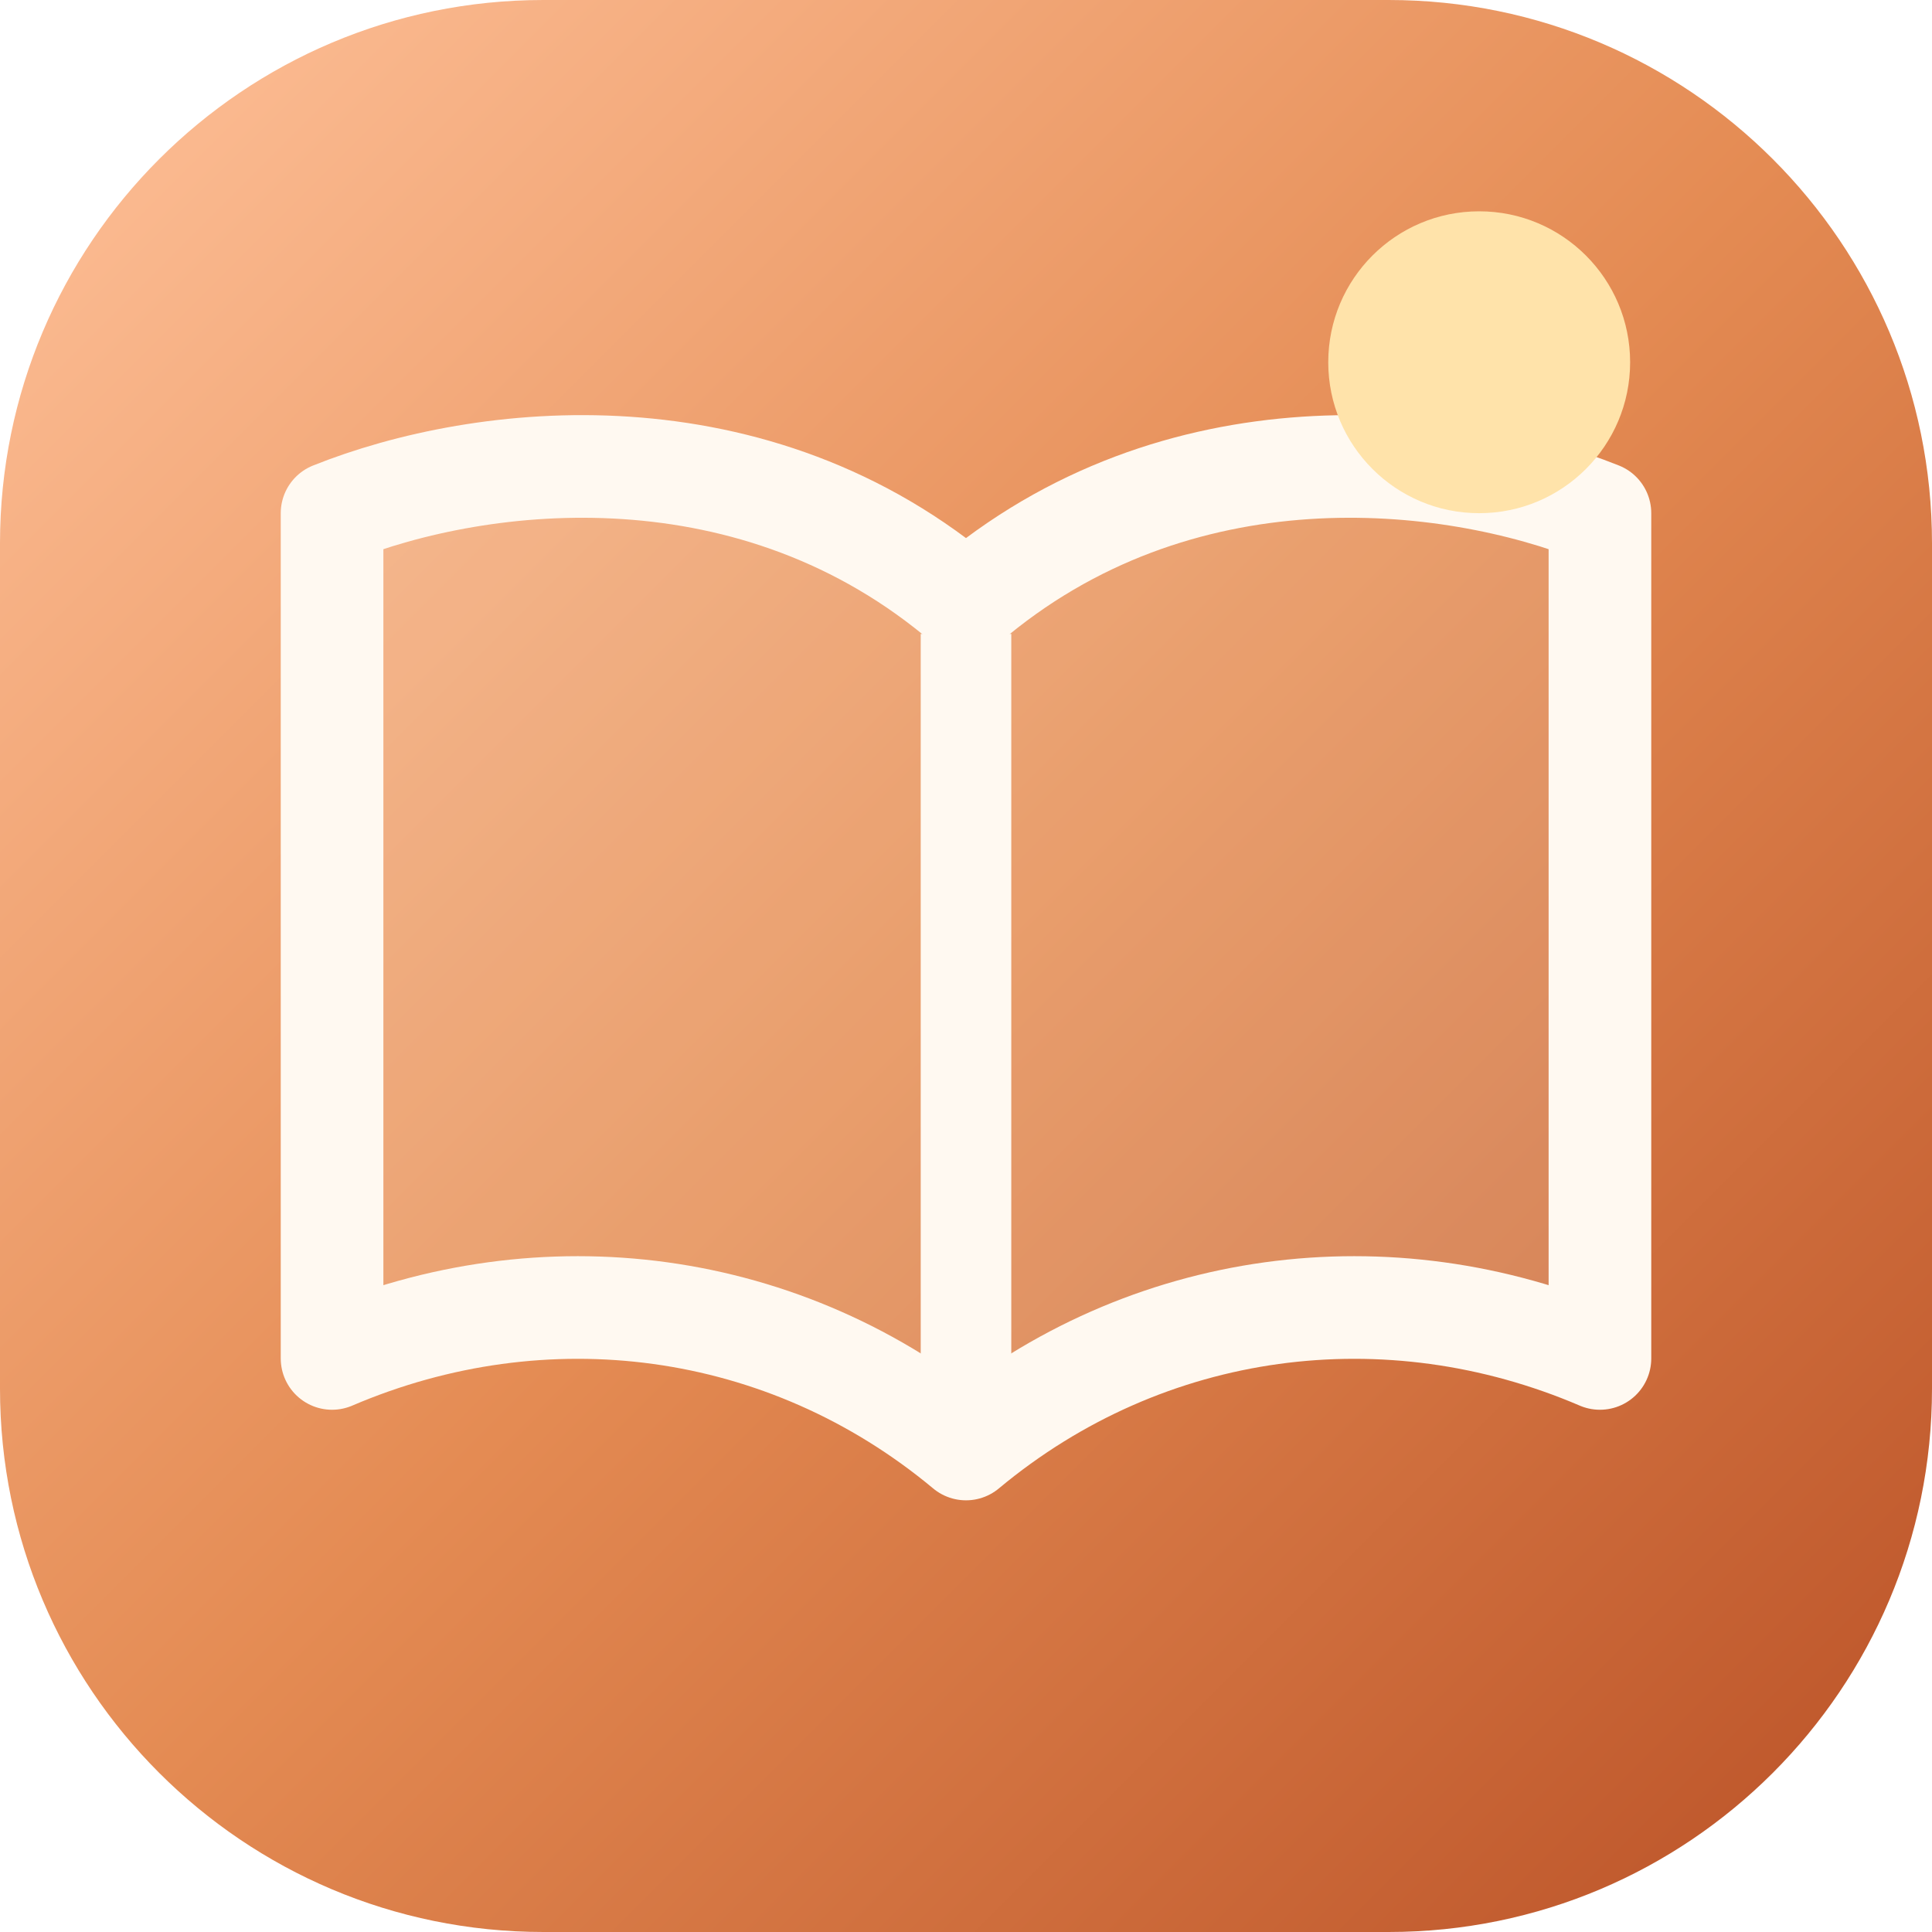
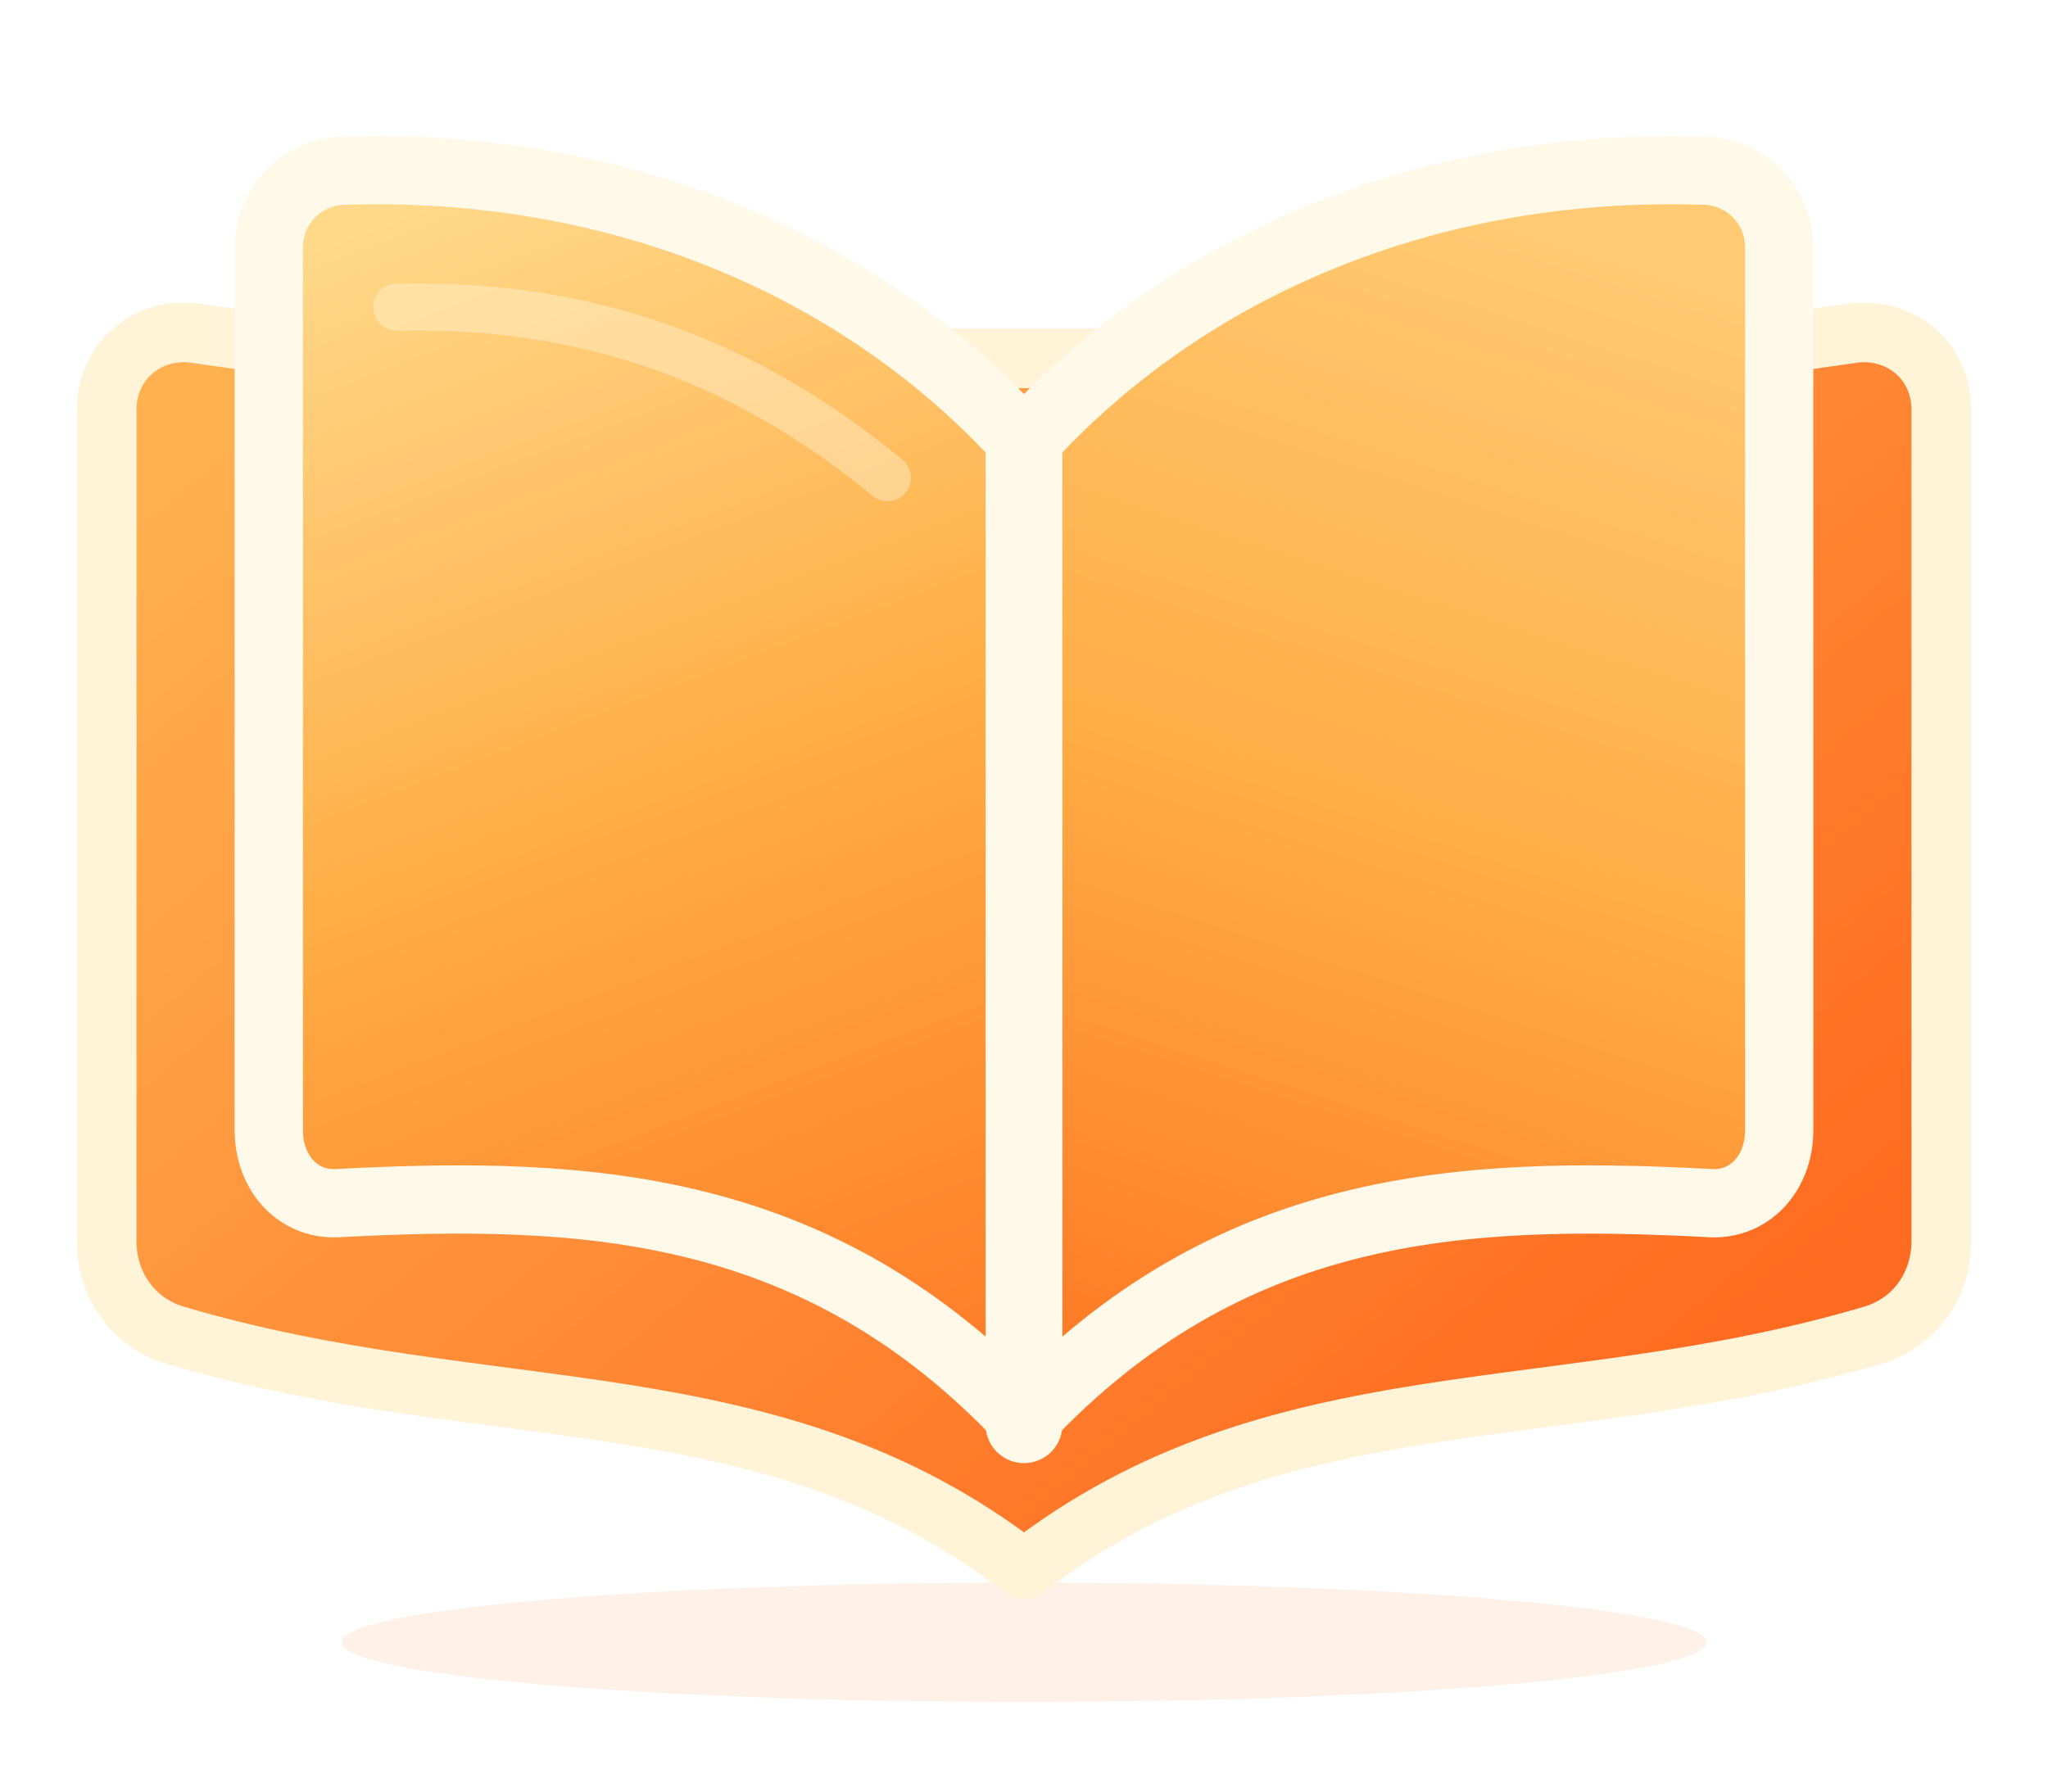
- <svg xmlns="http://www.w3.org/2000/svg" width="64" height="64" viewBox="0 0 64 64">
+ <svg xmlns="http://www.w3.org/2000/svg" width="48" height="42" viewBox="0 0 48 42" fill="none">
  <defs>
-     <linearGradient id="orange" x1="0" y1="0" x2="1" y2="1">
-       <stop stop-color="#FFC29B" />
-       <stop offset=".5" stop-color="#E48B53" />
-       <stop offset="1" stop-color="#B95026" />
+     <linearGradient id="cover" x1="8" y1="8" x2="33" y2="38" gradientUnits="userSpaceOnUse">
+       <stop stop-color="#ffb04f" />
+       <stop offset="1" stop-color="#ff6b20" />
+     </linearGradient>
+     <linearGradient id="left" x1="12" y1="4" x2="23" y2="33" gradientUnits="userSpaceOnUse">
+       <stop stop-color="#ffd88a" />
+       <stop offset=".48" stop-color="#ffad45" />
+       <stop offset="1" stop-color="#ff7926" />
+     </linearGradient>
+     <linearGradient id="right" x1="35" y1="5" x2="26" y2="33" gradientUnits="userSpaceOnUse">
+       <stop stop-color="#ffca72" />
+       <stop offset=".5" stop-color="#ffac45" />
+       <stop offset="1" stop-color="#ff7724" />
    </linearGradient>
  </defs>
-   <rect width="64" height="64" rx="18" fill="url(#orange)" />
-   <path d="M32 20c-7-6-16-5-21-3v28c7-3 15-2 21 3 6-5 14-6 21-3V17c-5-2-14-3-21 3Z" fill="#FFF7EA" fill-opacity=".17" stroke="#FFF9F1" stroke-width="3.4" stroke-linejoin="round" />
-   <path d="M32 21v26" stroke="#FFF9F1" stroke-width="3" />
-   <circle cx="49" cy="12" r="5" fill="#FFE3AA" />
+   <ellipse cx="24" cy="38.5" rx="16" ry="1.4" fill="#ed8a3d" opacity=".12" />
+   <path d="M24 36.8C18.1 32.2 11.5 33.5 4.1 31.3c-1-.3-1.6-1.2-1.6-2.2V9.6c0-1.1.9-1.9 2-1.8l4.2.6h30.6l4.2-.6c1.1-.1 2 .7 2 1.8v19.5c0 1-.6 1.9-1.6 2.2-7.4 2.2-14 .9-19.9 5.5Z" fill="url(#cover)" stroke="#fff3d8" stroke-width="1.4" stroke-linejoin="round" />
+   <path d="M24 33.3c-4.8-5.1-10.2-5.4-16-5.1-1 .1-1.7-.7-1.7-1.7V5.8c0-1 .8-1.8 1.8-1.8 6.4-.2 12.1 2.2 15.9 6.4v22.9Z" fill="url(#left)" stroke="#fff9e9" stroke-width="1.6" stroke-linejoin="round" />
+   <path d="M24 33.3c4.8-5.1 10.2-5.4 16-5.1 1 .1 1.7-.7 1.7-1.7V5.8c0-1-.8-1.8-1.8-1.8-6.4-.2-12.1 2.2-15.9 6.4v22.9Z" fill="url(#right)" stroke="#fff9e9" stroke-width="1.6" stroke-linejoin="round" />
+   <path d="M24 10.4v23" stroke="#fff9e9" stroke-width="1.8" stroke-linecap="round" />
+   <path d="M9.3 7.2c4.4-.1 8.1 1.2 11.5 4" stroke="#fff6d8" stroke-opacity=".42" stroke-width="1.1" stroke-linecap="round" />
</svg>
